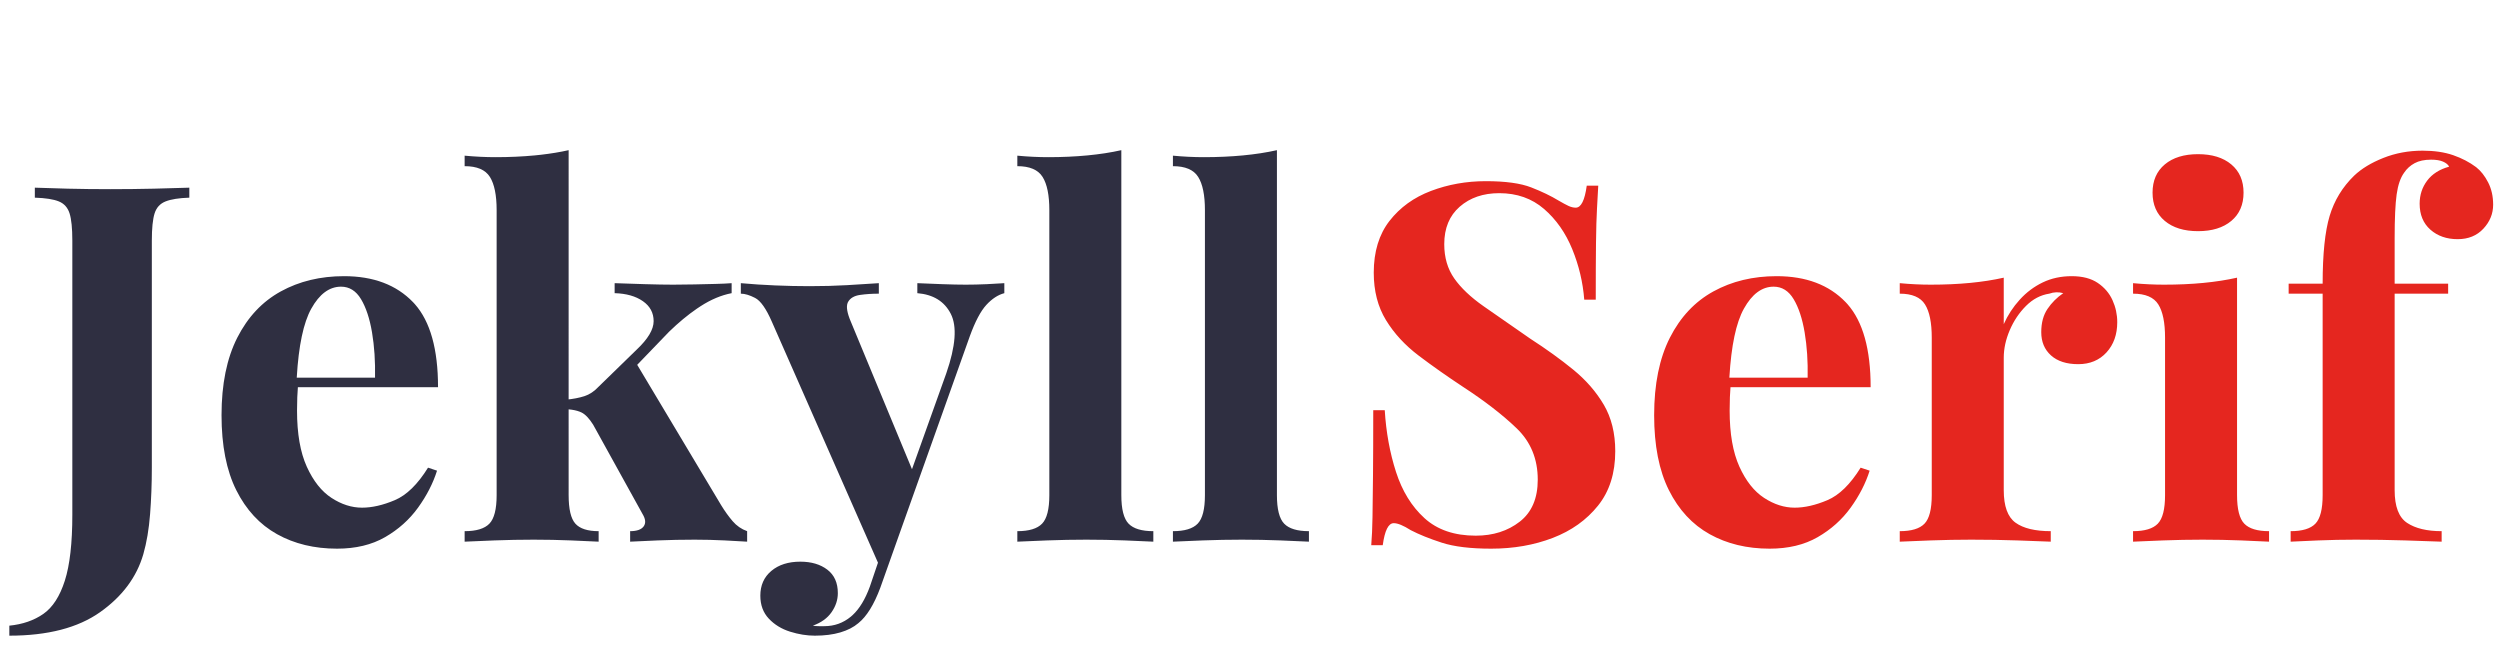
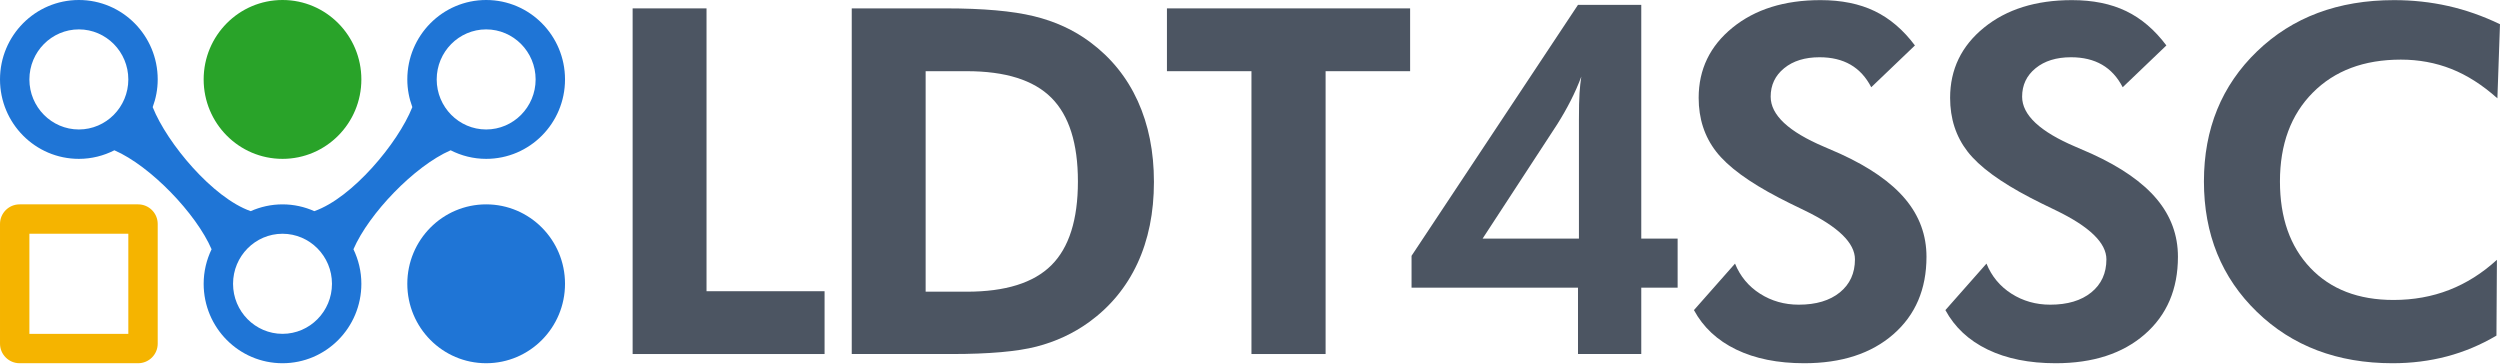
- <svg xmlns="http://www.w3.org/2000/svg" width="240px" height="64px" viewBox="0 0 240 64" version="1.1">
-   <g id="Page-1" stroke="none" stroke-width="1" fill="none" fill-rule="evenodd">
-     <g id="logo" transform="translate(2, 0)" fill-rule="nonzero">
-       <path id="Jekyll" fill="#2f2f41" d="M-1.104,61.024 C2.576,61.024 5.48,60.272 7.608,58.768 C9.736,57.264 11.12,55.408 11.76,53.2 C12.08,52.08 12.296,50.8 12.408,49.36 C12.52,47.92 12.576,46.44 12.576,44.92 L12.576,44.92 L12.576,23.104 C12.576,21.92 12.664,21.048 12.84,20.488 C13.016,19.928 13.368,19.544 13.896,19.336 C14.424,19.128 15.184,19.008 16.176,18.976 L16.176,18.976 L16.176,18.016 C15.28,18.048 14.152,18.08 12.792,18.112 C11.432,18.144 10.032,18.16 8.592,18.16 C7.152,18.16 5.784,18.144 4.488,18.112 C3.192,18.08 2.144,18.048 1.344,18.016 L1.344,18.016 L1.344,18.976 C2.368,19.008 3.136,19.128 3.648,19.336 C4.16,19.544 4.504,19.928 4.68,20.488 C4.856,21.048 4.944,21.92 4.944,23.104 L4.944,23.104 L4.944,49.408 C4.944,52.128 4.704,54.24 4.224,55.744 C3.744,57.248 3.056,58.312 2.16,58.936 C1.264,59.56 0.176,59.936 -1.104,60.064 L-1.104,60.064 L-1.104,61.024 Z M30.355,52.672 C32.147,52.672 33.683,52.304 34.963,51.568 C36.243,50.832 37.299,49.888 38.131,48.736 C38.963,47.584 39.571,46.4 39.955,45.184 L39.955,45.184 L39.091,44.896 C38.099,46.496 37.035,47.536 35.899,48.016 C34.763,48.496 33.715,48.736 32.755,48.736 C31.763,48.736 30.787,48.424 29.827,47.8 C28.867,47.176 28.075,46.176 27.451,44.8 C26.827,43.424 26.515,41.632 26.515,39.424 C26.515,38.976 26.523,38.544 26.539,38.128 C26.555,37.712 26.579,37.312 26.611,36.928 L26.593,37.168 L40.051,37.168 C40.051,33.532 39.309,30.875 37.826,29.197 L37.651,29.008 C36.051,27.344 33.843,26.512 31.027,26.512 C28.755,26.512 26.731,27 24.955,27.976 C23.179,28.952 21.787,30.432 20.779,32.416 C19.771,34.4 19.267,36.88 19.267,39.856 C19.267,42.768 19.739,45.168 20.683,47.056 C21.627,48.944 22.931,50.352 24.595,51.28 C26.259,52.208 28.179,52.672 30.355,52.672 Z M26.49,36.22 C26.669,33.175 27.133,30.979 27.883,29.632 C28.667,28.224 29.619,27.52 30.739,27.52 C31.539,27.52 32.179,27.92 32.659,28.72 C33.139,29.52 33.491,30.584 33.715,31.912 C33.939,33.24 34.035,34.688 34.003,36.256 L34.003,36.256 L26.487,36.256 L26.49,36.22 Z M69.725,52 L69.725,50.992 C69.181,50.8 68.717,50.48 68.333,50.032 C67.949,49.584 67.581,49.072 67.229,48.496 L67.229,48.496 L59.172,35.023 L62.237,31.84 C63.133,30.972 64.016,30.239 64.888,29.64 L65.261,29.392 C66.253,28.752 67.245,28.336 68.237,28.144 L68.237,28.144 L68.237,27.184 C67.853,27.216 67.341,27.24 66.701,27.256 C66.061,27.272 65.381,27.288 64.661,27.304 C63.941,27.32 63.261,27.328 62.621,27.328 C61.885,27.328 60.989,27.312 59.933,27.28 C58.877,27.248 57.901,27.216 57.005,27.184 L57.005,27.184 L57.005,28.144 C58.125,28.176 59.029,28.432 59.717,28.912 C60.405,29.392 60.749,30.032 60.749,30.832 C60.749,31.632 60.205,32.544 59.117,33.568 L59.117,33.568 L55.469,37.12 C55.053,37.568 54.597,37.872 54.101,38.032 C53.605,38.192 53.021,38.304 52.349,38.368 L52.588,38.342 L52.589,14.416 C51.762,14.603 50.869,14.75 49.909,14.859 L49.325,14.92 C48.141,15.032 46.893,15.088 45.581,15.088 C44.621,15.088 43.629,15.04 42.605,14.944 L42.605,14.944 L42.605,15.952 C43.789,15.952 44.597,16.296 45.029,16.984 C45.461,17.672 45.677,18.736 45.677,20.176 L45.677,20.176 L45.677,47.536 C45.677,48.88 45.445,49.792 44.981,50.272 C44.517,50.752 43.725,50.992 42.605,50.992 L42.605,50.992 L42.605,52 C43.245,51.968 44.197,51.928 45.461,51.88 C46.725,51.832 47.981,51.808 49.229,51.808 C50.445,51.808 51.637,51.832 52.805,51.88 C53.973,51.928 54.861,51.968 55.469,52 L55.469,52 L55.469,50.992 C54.413,50.992 53.669,50.752 53.237,50.272 C52.805,49.792 52.589,48.88 52.589,47.536 L52.589,47.536 L52.588,39.298 L52.602,39.298 C53.012,39.336 53.36,39.41 53.648,39.521 L53.813,39.592 C54.181,39.768 54.557,40.16 54.941,40.768 L54.941,40.768 L59.693,49.36 C59.981,49.84 60.013,50.232 59.789,50.536 C59.565,50.84 59.133,50.992 58.493,50.992 L58.493,50.992 L58.493,52 C59.069,51.968 59.949,51.928 61.133,51.88 C62.317,51.832 63.501,51.808 64.685,51.808 C65.645,51.808 66.605,51.832 67.565,51.88 C68.525,51.928 69.245,51.968 69.725,52 L69.725,52 Z M76.224,61.024 C77.152,61.024 77.968,60.92 78.672,60.712 C79.376,60.504 79.952,60.208 80.4,59.824 C81.2,59.184 81.904,58.048 82.512,56.416 L82.512,56.416 L84.336,51.28 L91.104,32.272 C91.616,30.864 92.144,29.864 92.688,29.272 C93.232,28.68 93.808,28.304 94.416,28.144 L94.416,28.144 L94.416,27.184 C94,27.216 93.44,27.248 92.736,27.28 C92.032,27.312 91.36,27.328 90.72,27.328 C90.08,27.328 89.328,27.312 88.464,27.28 C87.6,27.248 86.8,27.216 86.064,27.184 L86.064,27.184 L86.064,28.144 C87.6,28.272 88.672,28.936 89.28,30.136 C89.888,31.336 89.744,33.232 88.848,35.824 L88.848,35.824 L85.55,45.046 L79.68,30.88 C79.325,30.053 79.223,29.451 79.373,29.074 L79.416,28.984 C79.624,28.616 80.008,28.392 80.568,28.312 C81.128,28.232 81.728,28.192 82.368,28.192 L82.368,28.192 L82.368,27.184 C81.408,27.248 80.384,27.312 79.296,27.376 C78.208,27.44 77.008,27.472 75.696,27.472 C74.64,27.472 73.544,27.448 72.408,27.4 C71.272,27.352 70.176,27.28 69.12,27.184 L69.12,27.184 L69.12,28.192 C69.504,28.192 69.96,28.328 70.488,28.6 C71.016,28.872 71.552,29.632 72.096,30.88 L72.096,30.88 L82.285,54.018 L81.504,56.32 C81.061,57.531 80.509,58.442 79.847,59.053 L79.68,59.2 C78.944,59.808 78.096,60.112 77.136,60.112 L77.136,60.112 L76.608,60.112 C76.384,60.112 76.192,60.096 76.032,60.064 C76.832,59.776 77.432,59.344 77.832,58.768 C78.232,58.192 78.432,57.584 78.432,56.944 C78.432,55.952 78.096,55.2 77.424,54.688 C76.752,54.176 75.888,53.92 74.832,53.92 C73.68,53.92 72.752,54.216 72.048,54.808 C71.344,55.4 70.992,56.192 70.992,57.184 C70.992,58.08 71.264,58.816 71.808,59.392 C72.352,59.968 73.032,60.384 73.848,60.64 C74.664,60.896 75.456,61.024 76.224,61.024 Z M108.72,52 L108.72,50.992 C107.6,50.992 106.808,50.752 106.344,50.272 C105.88,49.792 105.648,48.88 105.648,47.536 L105.648,47.536 L105.648,14.416 C104.656,14.64 103.568,14.808 102.384,14.92 C101.2,15.032 99.952,15.088 98.64,15.088 C97.68,15.088 96.688,15.04 95.664,14.944 L95.664,14.944 L95.664,15.952 C96.848,15.952 97.656,16.296 98.088,16.984 C98.52,17.672 98.736,18.736 98.736,20.176 L98.736,20.176 L98.736,47.536 C98.736,48.88 98.504,49.792 98.04,50.272 C97.576,50.752 96.784,50.992 95.664,50.992 L95.664,50.992 L95.664,52 C96.304,51.968 97.256,51.928 98.52,51.88 C99.784,51.832 101.04,51.808 102.288,51.808 C103.536,51.808 104.768,51.832 105.984,51.88 C107.2,51.928 108.112,51.968 108.72,52 L108.72,52 Z M123.657,52 L123.657,50.992 C122.537,50.992 121.745,50.752 121.281,50.272 C120.817,49.792 120.585,48.88 120.585,47.536 L120.585,47.536 L120.585,14.416 C119.593,14.64 118.505,14.808 117.321,14.92 C116.137,15.032 114.889,15.088 113.577,15.088 C112.617,15.088 111.625,15.04 110.601,14.944 L110.601,14.944 L110.601,15.952 C111.785,15.952 112.593,16.296 113.025,16.984 C113.457,17.672 113.673,18.736 113.673,20.176 L113.673,20.176 L113.673,47.536 C113.673,48.88 113.441,49.792 112.977,50.272 C112.513,50.752 111.721,50.992 110.601,50.992 L110.601,50.992 L110.601,52 C111.241,51.968 112.193,51.928 113.457,51.88 C114.721,51.832 115.977,51.808 117.225,51.808 C118.473,51.808 119.705,51.832 120.921,51.88 C122.137,51.928 123.049,51.968 123.657,52 L123.657,52 Z" />
-       <path id="Serif" fill="#E5261F" d="M141.16,52.672 C143.304,52.672 145.272,52.328 147.064,51.64 C148.856,50.952 150.304,49.92 151.408,48.544 C152.512,47.168 153.064,45.424 153.064,43.312 C153.064,41.584 152.696,40.096 151.96,38.848 C151.224,37.6 150.248,36.48 149.032,35.488 C147.816,34.496 146.44,33.504 144.904,32.512 C143.144,31.296 141.648,30.256 140.416,29.392 C139.184,28.528 138.248,27.64 137.608,26.728 C136.968,25.816 136.648,24.72 136.648,23.44 C136.648,21.904 137.144,20.704 138.136,19.84 C139.128,18.976 140.392,18.544 141.928,18.544 C143.624,18.544 145.056,19.048 146.224,20.056 C147.392,21.064 148.296,22.352 148.936,23.92 C149.576,25.488 149.96,27.104 150.088,28.768 L150.088,28.768 L151.192,28.768 C151.192,26.528 151.2,24.72 151.216,23.344 C151.232,21.968 151.264,20.856 151.312,20.008 C151.36,19.16 151.4,18.432 151.432,17.824 L151.432,17.824 L150.328,17.824 C150.136,19.232 149.784,19.936 149.272,19.936 C149.048,19.936 148.816,19.88 148.576,19.768 C148.336,19.656 148.024,19.488 147.64,19.264 C146.904,18.816 146.024,18.392 145,17.992 C143.976,17.592 142.52,17.392 140.632,17.392 C138.776,17.392 137.024,17.704 135.376,18.328 C133.728,18.952 132.4,19.912 131.392,21.208 C130.384,22.504 129.88,24.16 129.88,26.176 C129.88,27.936 130.272,29.456 131.056,30.736 C131.84,32.016 132.888,33.152 134.2,34.144 C135.512,35.136 136.92,36.128 138.424,37.12 C140.536,38.496 142.264,39.832 143.608,41.128 C144.952,42.424 145.624,44.064 145.624,46.048 C145.624,47.84 145.048,49.184 143.896,50.08 C142.744,50.976 141.336,51.424 139.672,51.424 C137.624,51.424 135.984,50.864 134.752,49.744 C133.52,48.624 132.608,47.144 132.016,45.304 C131.424,43.464 131.064,41.488 130.936,39.376 L130.936,39.376 L129.832,39.376 C129.832,41.904 129.824,43.992 129.808,45.64 C129.792,47.288 129.776,48.624 129.76,49.648 C129.744,50.672 129.704,51.568 129.64,52.336 L129.64,52.336 L130.744,52.336 C130.936,50.928 131.288,50.224 131.8,50.224 C132.184,50.224 132.728,50.448 133.432,50.896 C134.232,51.312 135.224,51.712 136.408,52.096 C137.592,52.48 139.176,52.672 141.16,52.672 Z M167.886,52.672 C169.678,52.672 171.214,52.304 172.494,51.568 C173.774,50.832 174.83,49.888 175.662,48.736 C176.494,47.584 177.102,46.4 177.486,45.184 L177.486,45.184 L176.622,44.896 C175.63,46.496 174.566,47.536 173.43,48.016 C172.294,48.496 171.246,48.736 170.286,48.736 C169.294,48.736 168.318,48.424 167.358,47.8 C166.398,47.176 165.606,46.176 164.982,44.8 C164.358,43.424 164.046,41.632 164.046,39.424 C164.046,38.976 164.054,38.544 164.07,38.128 C164.086,37.712 164.11,37.312 164.142,36.928 L164.124,37.168 L177.582,37.168 C177.582,33.532 176.84,30.875 175.357,29.197 L175.182,29.008 C173.582,27.344 171.374,26.512 168.558,26.512 C166.286,26.512 164.262,27 162.486,27.976 C160.71,28.952 159.318,30.432 158.31,32.416 C157.302,34.4 156.798,36.88 156.798,39.856 C156.798,42.768 157.27,45.168 158.214,47.056 C159.158,48.944 160.462,50.352 162.126,51.28 C163.79,52.208 165.71,52.672 167.886,52.672 Z M164.021,36.22 C164.2,33.175 164.664,30.979 165.414,29.632 C166.198,28.224 167.15,27.52 168.27,27.52 C169.07,27.52 169.71,27.92 170.19,28.72 C170.67,29.52 171.022,30.584 171.246,31.912 C171.47,33.24 171.566,34.688 171.534,36.256 L171.534,36.256 L164.018,36.256 L164.021,36.22 Z M194.872,52 L194.872,50.992 C193.368,50.992 192.24,50.72 191.488,50.176 C190.736,49.632 190.36,48.592 190.36,47.056 L190.36,47.056 L190.36,34.336 C190.36,33.472 190.552,32.592 190.936,31.696 C191.32,30.8 191.84,30.024 192.496,29.368 C193.152,28.712 193.896,28.32 194.728,28.192 C195.176,28.032 195.624,28.016 196.072,28.144 C195.464,28.56 194.96,29.064 194.56,29.656 C194.16,30.248 193.96,30.992 193.96,31.888 C193.96,32.816 194.272,33.56 194.896,34.12 C195.52,34.68 196.392,34.96 197.512,34.96 C198.632,34.96 199.536,34.584 200.224,33.832 C200.912,33.08 201.256,32.112 201.256,30.928 C201.256,30.192 201.104,29.488 200.8,28.816 C200.496,28.144 200.024,27.592 199.384,27.16 C198.744,26.728 197.912,26.512 196.888,26.512 C195.864,26.512 194.936,26.712 194.104,27.112 C193.272,27.512 192.536,28.064 191.896,28.768 C191.256,29.472 190.744,30.256 190.36,31.12 L190.36,31.12 L190.36,26.656 C189.368,26.88 188.288,27.048 187.12,27.16 C185.952,27.272 184.696,27.328 183.352,27.328 C182.392,27.328 181.4,27.28 180.376,27.184 L180.376,27.184 L180.376,28.192 C181.56,28.192 182.368,28.536 182.8,29.224 C183.232,29.912 183.448,30.976 183.448,32.416 L183.448,32.416 L183.448,47.536 C183.448,48.88 183.216,49.792 182.752,50.272 C182.288,50.752 181.496,50.992 180.376,50.992 L180.376,50.992 L180.376,52 C181.048,51.968 182.04,51.928 183.352,51.88 C184.664,51.832 185.96,51.808 187.24,51.808 C188.776,51.808 190.248,51.832 191.656,51.88 C193.064,51.928 194.136,51.968 194.872,52 L194.872,52 Z M209.013,22.192 C210.357,22.192 211.421,21.864 212.205,21.208 C212.989,20.552 213.381,19.648 213.381,18.496 C213.381,17.344 212.989,16.44 212.205,15.784 C211.421,15.128 210.357,14.8 209.013,14.8 C207.669,14.8 206.605,15.128 205.821,15.784 C205.037,16.44 204.645,17.344 204.645,18.496 C204.645,19.648 205.037,20.552 205.821,21.208 C206.605,21.864 207.669,22.192 209.013,22.192 Z M215.829,52 L215.829,50.992 C214.709,50.992 213.917,50.752 213.453,50.272 C212.989,49.792 212.757,48.88 212.757,47.536 L212.757,47.536 L212.757,26.656 C211.765,26.88 210.685,27.048 209.517,27.16 C208.349,27.272 207.093,27.328 205.749,27.328 C204.789,27.328 203.797,27.28 202.773,27.184 L202.773,27.184 L202.773,28.192 C203.957,28.192 204.765,28.536 205.197,29.224 C205.629,29.912 205.845,30.976 205.845,32.416 L205.845,32.416 L205.845,47.536 C205.845,48.88 205.613,49.792 205.149,50.272 C204.685,50.752 203.893,50.992 202.773,50.992 L202.773,50.992 L202.773,52 C203.413,51.968 204.373,51.928 205.653,51.88 C206.933,51.832 208.197,51.808 209.445,51.808 C210.693,51.808 211.925,51.832 213.141,51.88 C214.357,51.928 215.253,51.968 215.829,52 L215.829,52 Z M232.398,52 L232.398,50.992 C230.99,50.992 229.886,50.728 229.086,50.2 C228.286,49.672 227.886,48.624 227.886,47.056 L227.886,47.056 L227.886,28.192 L233.022,28.192 L233.022,27.232 L227.886,27.232 L227.886,22.864 C227.886,20.976 227.95,19.576 228.078,18.664 C228.206,17.752 228.446,17.056 228.798,16.576 C229.054,16.192 229.39,15.888 229.806,15.664 C230.222,15.44 230.75,15.328 231.39,15.328 C231.87,15.328 232.254,15.392 232.542,15.52 C232.83,15.648 233.022,15.808 233.118,16 C232.19,16.256 231.486,16.704 231.006,17.344 C230.526,17.984 230.286,18.72 230.286,19.552 C230.286,20.608 230.63,21.44 231.318,22.048 C232.006,22.656 232.878,22.96 233.934,22.96 C234.958,22.96 235.782,22.624 236.406,21.952 C237.03,21.28 237.342,20.512 237.342,19.648 C237.342,18.848 237.182,18.136 236.862,17.512 C236.542,16.888 236.158,16.4 235.71,16.048 C235.07,15.568 234.334,15.184 233.502,14.896 C232.67,14.608 231.694,14.464 230.574,14.464 C229.23,14.464 227.974,14.696 226.806,15.16 C225.638,15.624 224.702,16.192 223.998,16.864 C222.878,17.952 222.094,19.24 221.646,20.728 C221.198,22.216 220.974,24.384 220.974,27.232 L220.974,27.232 L217.71,27.232 L217.71,28.192 L220.974,28.192 L220.974,47.536 C220.974,48.88 220.742,49.792 220.278,50.272 C219.814,50.752 219.022,50.992 217.902,50.992 L217.902,50.992 L217.902,52 C218.51,51.968 219.398,51.928 220.566,51.88 C221.734,51.832 222.926,51.808 224.142,51.808 C225.806,51.808 227.39,51.832 228.894,51.88 C230.398,51.928 231.566,51.968 232.398,52 L232.398,52 Z" />
+ <svg xmlns="http://www.w3.org/2000/svg" xml:space="preserve" id="svg2" version="1.1" viewBox="939.72 670.56 680.56 98.88">
+   <defs id="defs6">
+     <clipPath id="clipPath18" clipPathUnits="userSpaceOnUse">
+       <path id="path16" d="M 0,1080 H 1920 V 0 H 0 Z" />
+     </clipPath>
+   </defs>
+   <g transform="matrix(1.333333,0,0,-1.333333,0,1440)" id="g10">
+     <g id="g12">
+       <g clip-path="url(#clipPath18)" id="g14">
+         <g transform="translate(778.5692,560.8631)" id="g20">
+           <path id="path22" style="fill:#29a329;fill-opacity:1;fill-rule:nonzero;stroke:none" d="m 0,0 c 0,-8.956 -7.208,-16.217 -16.099,-16.217 -8.892,0 -16.1,7.261 -16.1,16.217 0,8.956 7.208,16.217 16.1,16.217 C -7.208,16.217 0,8.956 0,0" />
+         </g>
+         <g transform="translate(732.99,535.3555)" id="g24">
+           <path id="path26" style="fill:#f5b400;fill-opacity:1;fill-rule:nonzero;stroke:none" d="m 0,0 h -24.199 c -2.209,0 -4,-1.791 -4,-4 v -24.434 c 0,-2.209 1.791,-4 4,-4 H 0 c 2.209,0 4,1.791 4,4 V -4 C 4,-1.791 2.209,0 0,0 M -2,-26.434 H -22.199 V -6 H -2 Z" />
+         </g>
+         <g transform="translate(833.9528,504.7998)" id="g28">
+           <path id="path30" style="fill:#4c5562;fill-opacity:1;fill-rule:nonzero;stroke:none" d="M 0,0 V 70.568 H 15.087 V 12.822 H 39.188 V 0 Z" />
+         </g>
+         <g transform="translate(893.776,517.5251)" id="g32">
+           <path id="path34" style="fill:#4c5562;fill-opacity:1;fill-rule:nonzero;stroke:none" d="m 0,0 h 8.387 c 7.905,0 13.665,1.799 17.28,5.399 3.616,3.598 5.423,9.303 5.423,17.111 0,7.777 -1.807,13.473 -5.423,17.088 -3.615,3.616 -9.375,5.423 -17.28,5.423 H 0 Z M -15.087,-12.725 V 57.843 H 4.146 c 7.583,0 13.56,-0.53 17.931,-1.591 4.369,-1.06 8.21,-2.828 11.52,-5.302 4.274,-3.181 7.511,-7.19 9.713,-12.026 2.2,-4.837 3.301,-10.34 3.301,-16.51 0,-6.266 -1.125,-11.818 -3.374,-16.654 -2.249,-4.836 -5.543,-8.829 -9.881,-11.978 -3.214,-2.314 -6.789,-3.977 -10.725,-4.989 -3.937,-1.012 -9.697,-1.518 -17.281,-1.518 H 0 Z" />
+         </g>
+         <g transform="translate(975.4347,562.5461)" id="g36">
+           <path id="path38" style="fill:#4c5562;fill-opacity:1;fill-rule:nonzero;stroke:none" d="M 0,0 V -57.746 H -15.136 V 0 H -32.392 V 12.822 H 17.256 L 17.256,0 Z" />
+         </g>
+         <g transform="translate(1027.159,528.3708)" id="g40">
+           <path id="path42" style="fill:#4c5562;fill-opacity:1;fill-rule:nonzero;stroke:none" d="m 0,0 v 24.294 c 0,2.378 0.04,4.177 0.121,5.399 0.079,1.221 0.2,2.345 0.361,3.374 -0.611,-1.639 -1.334,-3.278 -2.169,-4.917 -0.836,-1.639 -1.752,-3.246 -2.748,-4.82 L -19.667,0 Z m -0.193,-23.571 v 13.545 h -33.982 v 6.507 L -0.193,47.72 H 12.726 V 0 h 7.423 v -10.026 h -7.423 v -13.545 z" />
+         </g>
+         <g transform="translate(1050.638,513.7654)" id="g44">
+           <path id="path46" style="fill:#4c5562;fill-opacity:1;fill-rule:nonzero;stroke:none" d="m 0,0 8.387,9.496 c 1.061,-2.603 2.764,-4.652 5.11,-6.146 2.345,-1.494 4.981,-2.241 7.905,-2.241 3.535,0 6.33,0.835 8.387,2.506 2.056,1.671 3.085,3.92 3.085,6.749 0,3.341 -3.422,6.667 -10.267,9.978 -2.217,1.06 -3.969,1.928 -5.254,2.602 -6.17,3.213 -10.444,6.355 -12.822,9.424 -2.378,3.068 -3.567,6.724 -3.567,10.966 0,5.816 2.306,10.596 6.917,14.34 4.611,3.743 10.597,5.616 17.955,5.616 4.274,0 7.961,-0.747 11.063,-2.242 3.101,-1.494 5.84,-3.832 8.219,-7.013 L 36.2,45.503 c -1.06,2.056 -2.467,3.591 -4.218,4.603 -1.752,1.013 -3.864,1.519 -6.338,1.519 -2.989,0 -5.399,-0.747 -7.23,-2.242 -1.832,-1.494 -2.748,-3.43 -2.748,-5.808 0,-3.728 3.631,-7.134 10.894,-10.219 1.446,-0.611 2.554,-1.093 3.326,-1.446 5.977,-2.732 10.403,-5.817 13.28,-9.255 2.875,-3.439 4.313,-7.359 4.313,-11.761 0,-6.621 -2.257,-11.899 -6.772,-15.835 -4.515,-3.936 -10.581,-5.904 -18.196,-5.904 -5.399,0 -10.027,0.932 -13.883,2.795 C 4.772,-6.187 1.896,-3.503 0,0" />
+         </g>
+         <g transform="translate(1101.977,513.7654)" id="g48">
+           <path id="path50" style="fill:#4c5562;fill-opacity:1;fill-rule:nonzero;stroke:none" d="m 0,0 8.387,9.496 c 1.061,-2.603 2.764,-4.652 5.11,-6.146 2.345,-1.494 4.981,-2.241 7.905,-2.241 3.535,0 6.33,0.835 8.387,2.506 2.056,1.671 3.085,3.92 3.085,6.749 0,3.341 -3.422,6.667 -10.267,9.978 -2.217,1.06 -3.969,1.928 -5.254,2.602 -6.17,3.213 -10.444,6.355 -12.822,9.424 -2.378,3.068 -3.567,6.724 -3.567,10.966 0,5.816 2.306,10.596 6.917,14.34 4.611,3.743 10.597,5.616 17.955,5.616 4.274,0 7.961,-0.747 11.063,-2.242 3.101,-1.494 5.84,-3.832 8.219,-7.013 L 36.2,45.503 c -1.06,2.056 -2.467,3.591 -4.218,4.603 -1.752,1.013 -3.864,1.519 -6.338,1.519 -2.989,0 -5.399,-0.747 -7.23,-2.242 -1.832,-1.494 -2.748,-3.43 -2.748,-5.808 0,-3.728 3.631,-7.134 10.894,-10.219 1.446,-0.611 2.554,-1.093 3.326,-1.446 5.977,-2.732 10.403,-5.817 13.28,-9.255 2.875,-3.439 4.313,-7.359 4.313,-11.761 0,-6.621 -2.257,-11.899 -6.772,-15.835 -4.515,-3.936 -10.581,-5.904 -18.196,-5.904 -5.399,0 -10.027,0.932 -13.883,2.795 C 4.772,-6.187 1.896,-3.503 0,0" />
+         </g>
+         <g transform="translate(1214.678,557.0029)" id="g52">
+           <path id="path54" style="fill:#4c5562;fill-opacity:1;fill-rule:nonzero;stroke:none" d="m 0,0 c -3.053,2.731 -6.187,4.731 -9.399,6.001 -3.214,1.269 -6.652,1.904 -10.316,1.904 -7.519,0 -13.513,-2.249 -17.979,-6.748 -4.467,-4.5 -6.701,-10.541 -6.701,-18.124 0,-7.423 2.073,-13.312 6.219,-17.666 4.145,-4.355 9.801,-6.532 16.967,-6.532 4.081,0 7.873,0.683 11.376,2.049 3.502,1.365 6.748,3.414 9.736,6.146 l -0.096,-15.473 c -3.214,-1.897 -6.579,-3.31 -10.098,-4.242 -3.519,-0.932 -7.223,-1.398 -11.111,-1.398 -11.247,0 -20.478,3.495 -27.692,10.484 -7.215,6.989 -10.822,15.866 -10.822,26.632 0,10.732 3.616,19.586 10.846,26.559 7.23,6.973 16.549,10.46 27.957,10.46 3.824,0 7.52,-0.402 11.087,-1.205 3.567,-0.804 7.086,-2.041 10.556,-3.712 z" />
+         </g>
+         <g transform="translate(820.1483,519.1385)" id="g56">
+           <path id="path58" style="fill:#1f75d6;fill-opacity:1;fill-rule:nonzero;stroke:none" d="m 0,0 c 0,-8.956 -7.208,-16.217 -16.099,-16.217 -8.892,0 -16.1,7.261 -16.1,16.217 0,8.956 7.208,16.217 16.1,16.217 C -7.208,16.217 0,8.956 0,0" />
+         </g>
+         <g transform="translate(804.049,550.646)" id="g60">
+           <path id="path62" style="fill:#1f75d6;fill-opacity:1;fill-rule:nonzero;stroke:none" d="m 0,0 c -5.569,0 -10.099,4.583 -10.099,10.217 0,5.634 4.53,10.217 10.099,10.217 5.569,0 10.099,-4.583 10.099,-10.217 C 10.099,4.583 5.569,0 0,0 m -41.579,-41.725 c -5.569,0 -10.099,4.584 -10.099,10.218 0,5.633 4.53,10.216 10.099,10.216 5.569,0 10.099,-4.583 10.099,-10.216 0,-5.634 -4.53,-10.218 -10.099,-10.218 M -83.158,0 c -5.569,0 -10.1,4.583 -10.1,10.217 0,5.634 4.531,10.217 10.1,10.217 5.568,0 10.099,-4.583 10.099,-10.217 C -73.059,4.583 -77.59,0 -83.158,0 M 0,26.434 c -8.891,0 -16.099,-7.261 -16.099,-16.217 0,-1.991 0.372,-3.89 1.025,-5.653 l -0.011,-0.031 c -2.938,-7.36 -12.266,-18.499 -19.985,-21.204 l -0.014,-0.006 c -1.988,0.885 -4.182,1.386 -6.495,1.386 -2.314,0 -4.508,-0.501 -6.497,-1.385 l -0.013,0.005 c -7.718,2.705 -17.046,13.844 -19.984,21.204 l -0.011,0.031 c 0.652,1.763 1.025,3.662 1.025,5.653 0,8.956 -7.208,16.217 -16.099,16.217 -8.892,0 -16.1,-7.261 -16.1,-16.217 0,-8.956 7.208,-16.217 16.1,-16.217 2.612,0 5.071,0.64 7.252,1.751 l 0.016,-0.006 c 7.386,-3.215 16.689,-12.94 19.82,-20.181 l 0.009,-0.022 10e-4,10e-4 c -1.026,-2.134 -1.618,-4.52 -1.618,-7.05 0,-8.957 7.208,-16.218 16.099,-16.218 8.891,0 16.099,7.261 16.099,16.218 0,2.529 -0.591,4.916 -1.617,7.049 l 0.009,0.022 c 3.131,7.241 12.434,16.966 19.819,20.181 l 0.017,0.006 C -5.071,-5.36 -2.612,-6 0,-6 8.892,-6 16.099,1.261 16.099,10.217 16.099,19.173 8.892,26.434 0,26.434" />
+         </g>
+       </g>
    </g>
  </g>
</svg>
